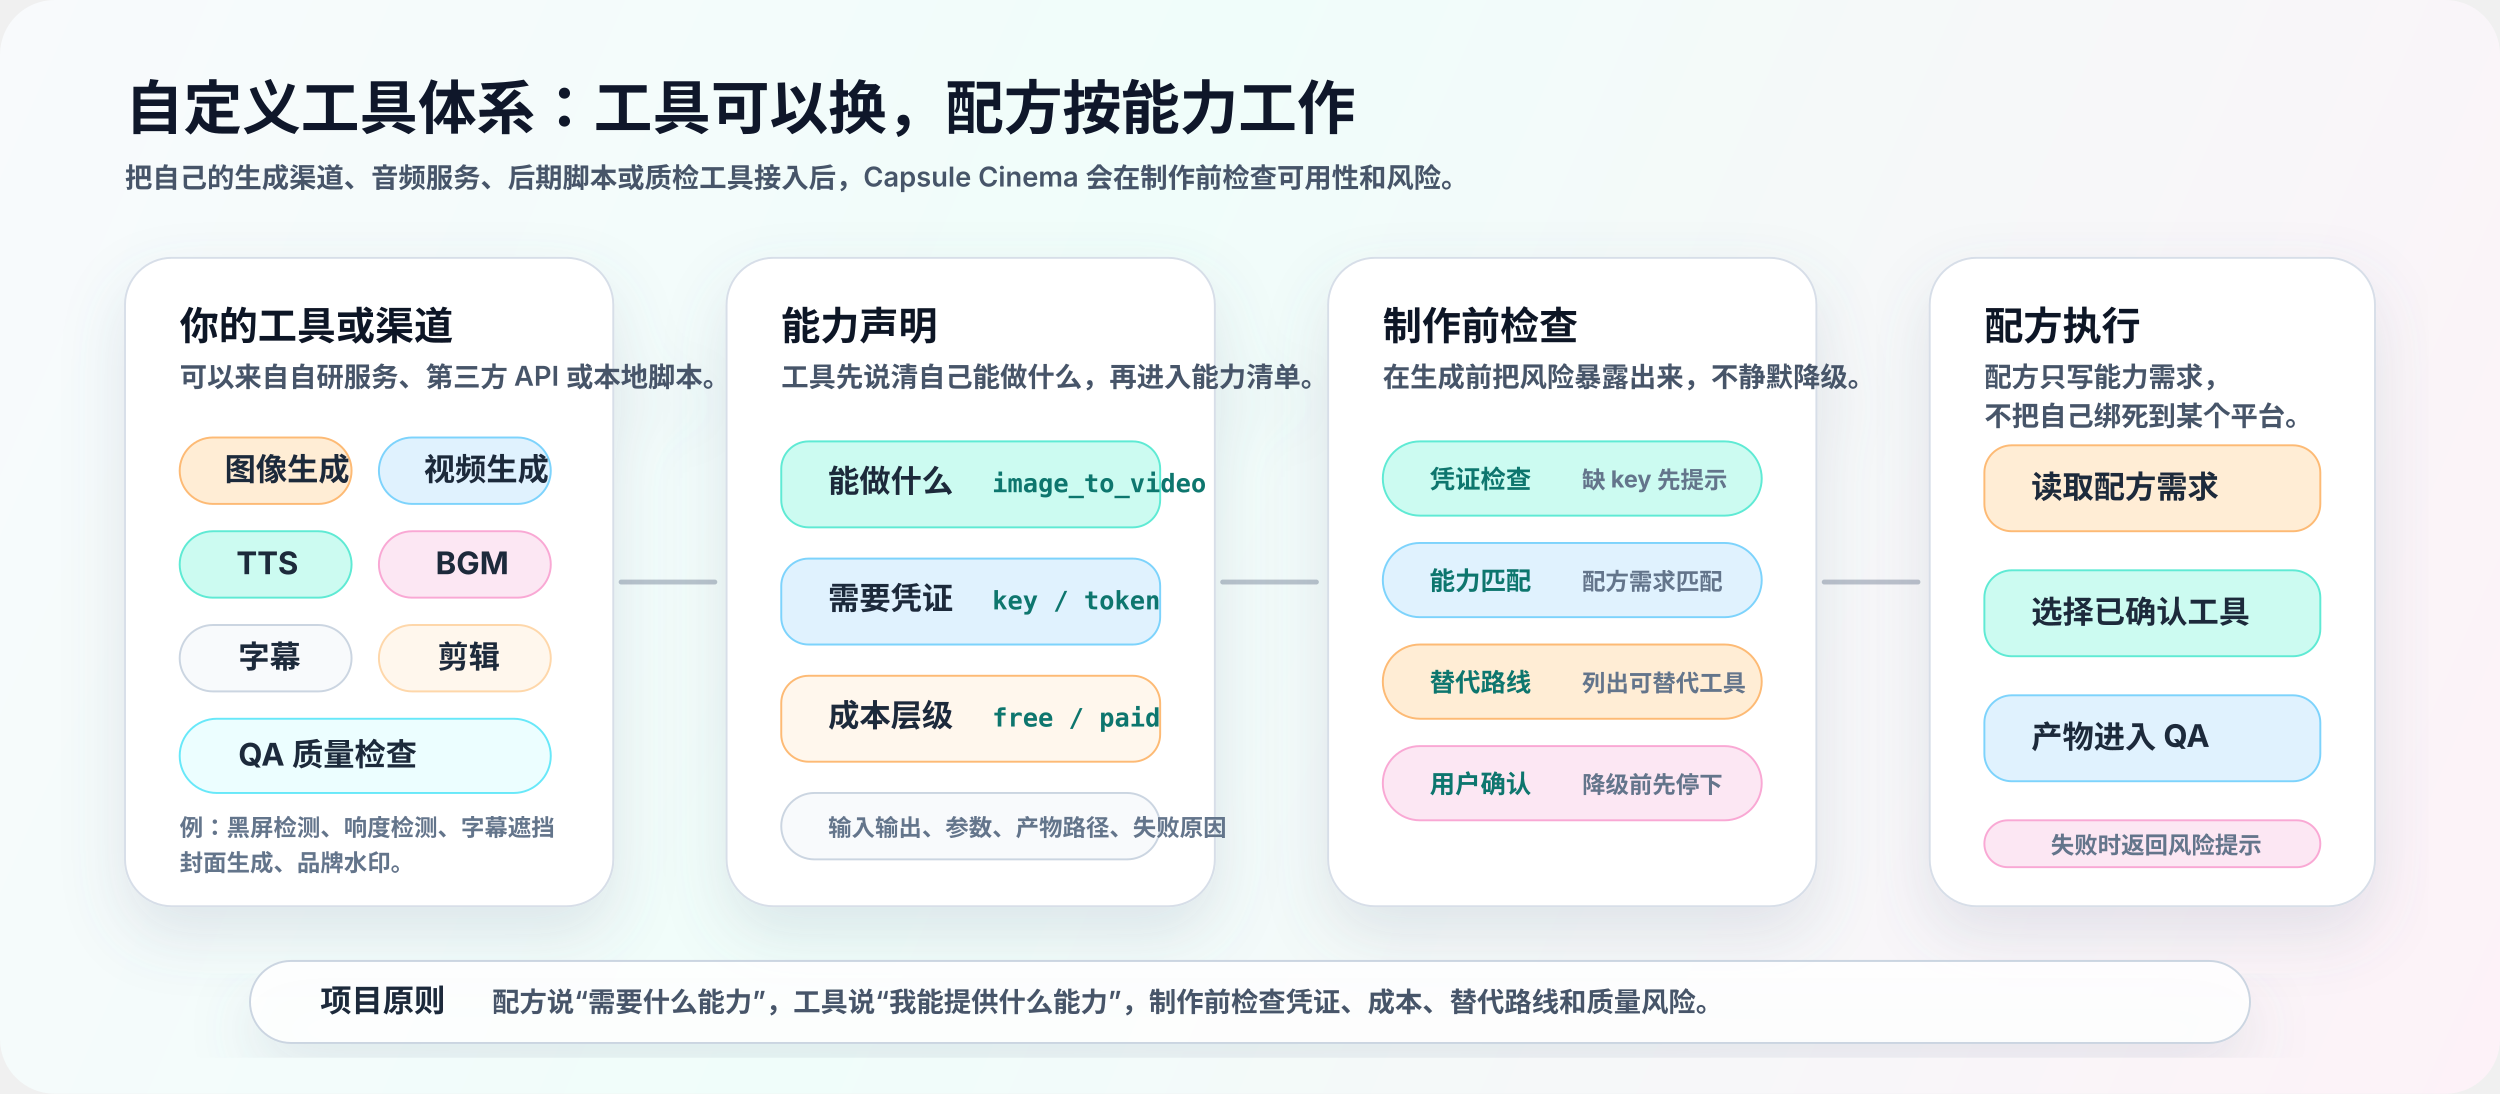
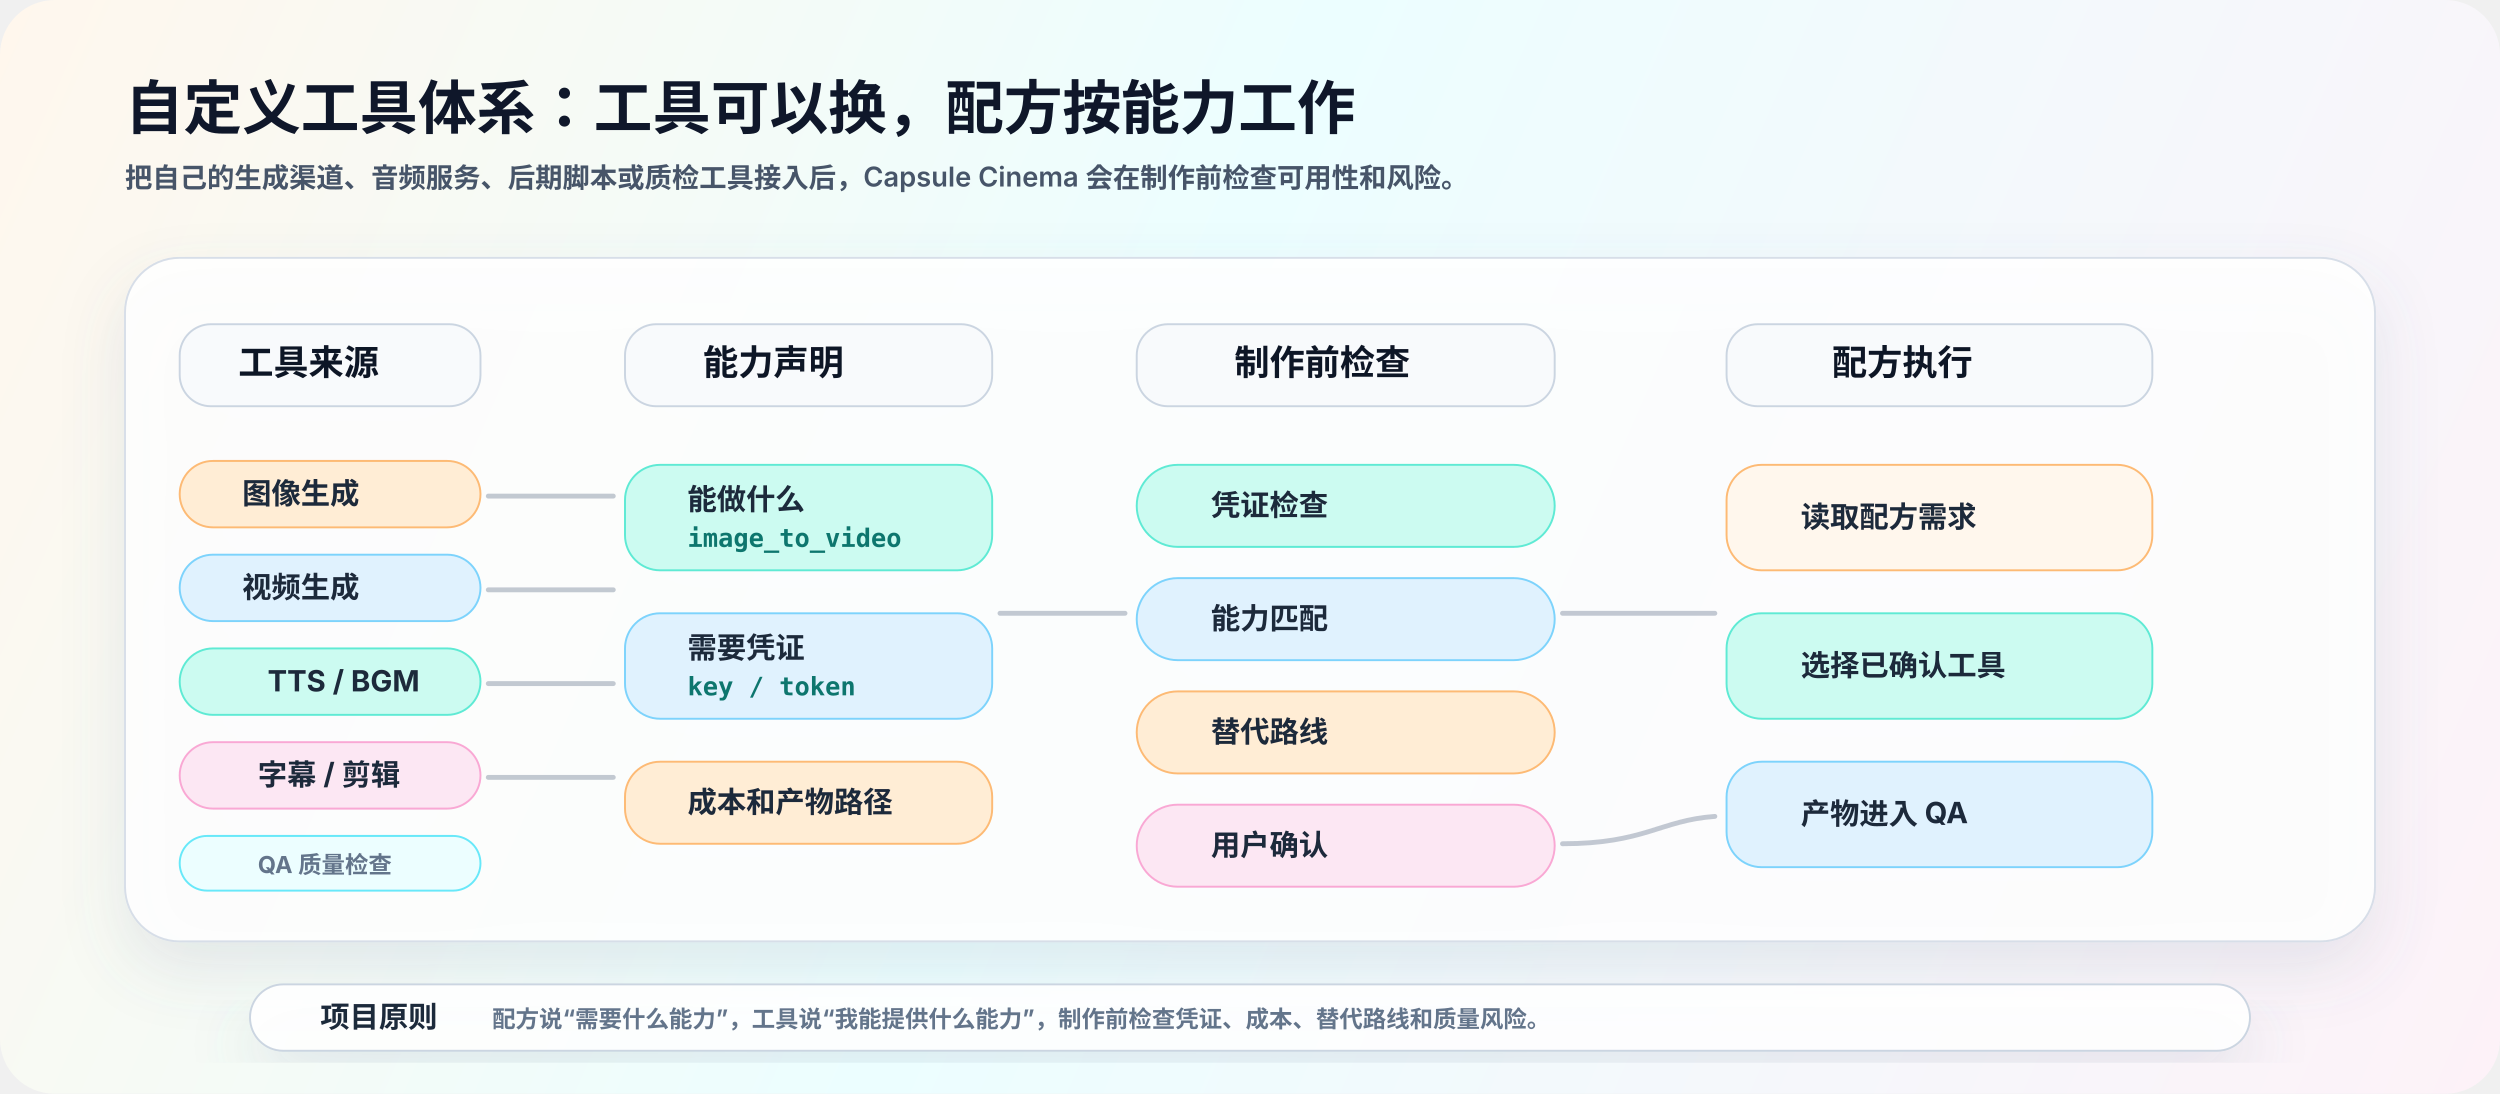
<svg xmlns="http://www.w3.org/2000/svg" width="1280" height="560" viewBox="0 0 1280 560" fill="none" role="img" aria-labelledby="title desc">
  <defs>
    <linearGradient id="bg" x1="0" y1="0" x2="1280" y2="560" gradientUnits="userSpaceOnUse">
-       <stop stop-color="#F8FAFC" />
-       <stop offset="0.42" stop-color="#F0FDFA" />
+       <stop stop-color="#FFF7ED" />
+       <stop offset="0.45" stop-color="#ECFEFF" />
      <stop offset="1" stop-color="#FDF2F8" />
    </linearGradient>
    <filter id="shadow" x="-12%" y="-18%" width="124%" height="136%" color-interpolation-filters="sRGB">
      <feDropShadow dx="0" dy="14" stdDeviation="16" flood-color="#64748B" flood-opacity="0.16" />
    </filter>
    <style>
      .title { font: 750 30px -apple-system, BlinkMacSystemFont, "Segoe UI", sans-serif; fill: #0F172A; }
-       .section { font: 750 20px -apple-system, BlinkMacSystemFont, "Segoe UI", sans-serif; fill: #111827; }
-       .label { font: 700 16px -apple-system, BlinkMacSystemFont, "Segoe UI", sans-serif; fill: #1E293B; }
+       .section { font: 750 18px -apple-system, BlinkMacSystemFont, "Segoe UI", sans-serif; fill: #111827; }
+       .label { font: 700 15px -apple-system, BlinkMacSystemFont, "Segoe UI", sans-serif; fill: #1E293B; }
      .body { font: 600 14px -apple-system, BlinkMacSystemFont, "Segoe UI", sans-serif; fill: #475569; }
      .tiny { font: 650 12px -apple-system, BlinkMacSystemFont, "Segoe UI", sans-serif; fill: #64748B; }
      .code { font: 700 13px ui-monospace, SFMono-Regular, Menlo, monospace; fill: #0F766E; }
-       .line { stroke: #64748B; stroke-opacity: 0.42; stroke-width: 2.5; stroke-linecap: round; }
-       .check { font: 800 13px -apple-system, BlinkMacSystemFont, "Segoe UI", sans-serif; fill: #0F766E; }
+       .line { stroke: #64748B; stroke-opacity: 0.38; stroke-width: 2.5; stroke-linecap: round; }
    </style>
  </defs>
  <rect width="1280" height="560" rx="28" fill="url(#bg)" />
  <text x="64" y="66" class="title">自定义工具体系：工具可以换，配方按能力工作</text>
  <text x="64" y="96" class="body">把自己的生成渠道、音频服务、后期脚本或质检工具接入后，Capsule Cinema 会在制作前检查可用性和风险。</text>
  <g filter="url(#shadow)">
-     <rect x="64" y="132" width="250" height="332" rx="24" fill="#FFFFFF" stroke="#D7DEE8" />
-     <text x="92" y="174" class="section">你的工具或渠道</text>
-     <text x="92" y="198" class="body">可以来自自研服务、第三方 API 或本地脚本。</text>
-     <rect x="92" y="224" width="88" height="34" rx="17" fill="#FFEDD5" stroke="#FDBA74" />
-     <text x="115" y="246" class="label">图像生成</text>
-     <rect x="194" y="224" width="88" height="34" rx="17" fill="#E0F2FE" stroke="#7DD3FC" />
-     <text x="217" y="246" class="label">视频生成</text>
-     <rect x="92" y="272" width="88" height="34" rx="17" fill="#CCFBF1" stroke="#5EEAD4" />
-     <text x="121" y="294" class="label">TTS</text>
-     <rect x="194" y="272" width="88" height="34" rx="17" fill="#FCE7F3" stroke="#F9A8D4" />
-     <text x="223" y="294" class="label">BGM</text>
-     <rect x="92" y="320" width="88" height="34" rx="17" fill="#F8FAFC" stroke="#CBD5E1" />
-     <text x="122" y="342" class="label">字幕</text>
-     <rect x="194" y="320" width="88" height="34" rx="17" fill="#FFF7ED" stroke="#FED7AA" />
-     <text x="224" y="342" class="label">剪辑</text>
-     <rect x="92" y="368" width="190" height="38" rx="19" fill="#ECFEFF" stroke="#67E8F9" />
-     <text x="122" y="392" class="label">QA 质量检查</text>
-     <text x="92" y="428" class="tiny">例：黑屏检测、响度检测、字幕遮挡</text>
-     <text x="92" y="446" class="tiny">封面生成、品牌水印。</text>
+     <rect x="64" y="132" width="1152" height="350" rx="28" fill="#FFFFFF" fill-opacity="0.86" stroke="#D7DEE8" />
+     <rect x="92" y="166" width="154" height="42" rx="16" fill="#F8FAFC" stroke="#CBD5E1" />
+     <text x="122" y="192" class="section">工具来源</text>
+     <rect x="320" y="166" width="188" height="42" rx="16" fill="#F8FAFC" stroke="#CBD5E1" />
+     <text x="360" y="192" class="section">能力声明</text>
+     <rect x="582" y="166" width="214" height="42" rx="16" fill="#F8FAFC" stroke="#CBD5E1" />
+     <text x="632" y="192" class="section">制作前检查</text>
+     <rect x="884" y="166" width="218" height="42" rx="16" fill="#F8FAFC" stroke="#CBD5E1" />
+     <text x="938" y="192" class="section">配方执行</text>
+     <rect x="92" y="236" width="154" height="34" rx="17" fill="#FFEDD5" stroke="#FDBA74" />
+     <text x="124" y="258" class="label">图像生成</text>
+     <rect x="92" y="284" width="154" height="34" rx="17" fill="#E0F2FE" stroke="#7DD3FC" />
+     <text x="124" y="306" class="label">视频生成</text>
+     <rect x="92" y="332" width="154" height="34" rx="17" fill="#CCFBF1" stroke="#5EEAD4" />
+     <text x="137" y="354" class="label">TTS / BGM</text>
+     <rect x="92" y="380" width="154" height="34" rx="17" fill="#FCE7F3" stroke="#F9A8D4" />
+     <text x="132" y="402" class="label">字幕 / 剪辑</text>
+     <rect x="92" y="428" width="154" height="28" rx="14" fill="#ECFEFF" stroke="#67E8F9" />
+     <text x="132" y="447" class="tiny">QA 质量检查</text>
+     <rect x="320" y="238" width="188" height="54" rx="18" fill="#CCFBF1" stroke="#5EEAD4" />
+     <text x="352" y="261" class="label">能做什么</text>
+     <text x="352" y="280" class="code">image_to_video</text>
+     <rect x="320" y="314" width="188" height="54" rx="18" fill="#E0F2FE" stroke="#7DD3FC" />
+     <text x="352" y="337" class="label">需要凭证</text>
+     <text x="352" y="356" class="code">key / token</text>
+     <rect x="320" y="390" width="188" height="42" rx="18" fill="#FFEDD5" stroke="#FDBA74" />
+     <text x="352" y="416" class="label">成本和产物路径</text>
+     <rect x="582" y="238" width="214" height="42" rx="21" fill="#CCFBF1" stroke="#5EEAD4" />
+     <text x="620" y="264" class="label">凭证检查</text>
+     <rect x="582" y="296" width="214" height="42" rx="21" fill="#E0F2FE" stroke="#7DD3FC" />
+     <text x="620" y="322" class="label">能力匹配</text>
+     <rect x="582" y="354" width="214" height="42" rx="21" fill="#FFEDD5" stroke="#FDBA74" />
+     <text x="620" y="380" class="label">替代路线</text>
+     <rect x="582" y="412" width="214" height="42" rx="21" fill="#FCE7F3" stroke="#F9A8D4" />
+     <text x="620" y="438" class="label">用户确认</text>
+     <rect x="884" y="238" width="218" height="54" rx="18" fill="#FFF7ED" stroke="#FDBA74" />
+     <text x="922" y="270" class="label">读取配方需求</text>
+     <rect x="884" y="314" width="218" height="54" rx="18" fill="#CCFBF1" stroke="#5EEAD4" />
+     <text x="922" y="346" class="label">选择已确认工具</text>
+     <rect x="884" y="390" width="218" height="54" rx="18" fill="#E0F2FE" stroke="#7DD3FC" />
+     <text x="922" y="422" class="label">产物进入 QA</text>
  </g>
+   <path d="M250 254 H314" class="line" />
+   <path d="M250 302 H314" class="line" />
+   <path d="M250 350 H314" class="line" />
+   <path d="M250 398 H314" class="line" />
+   <path d="M512 314 H576" class="line" />
+   <path d="M800 314 H878" class="line" />
+   <path d="M800 432 C842 432 850 420 878 418" class="line" />
  <g filter="url(#shadow)">
-     <rect x="372" y="132" width="250" height="332" rx="24" fill="#FFFFFF" stroke="#D7DEE8" />
-     <text x="400" y="174" class="section">能力声明</text>
-     <text x="400" y="198" class="body">工具先说清自己能做什么，再进入能力清单。</text>
-     <rect x="400" y="226" width="194" height="44" rx="14" fill="#CCFBF1" stroke="#5EEAD4" />
-     <text x="424" y="252" class="label">能做什么</text>
-     <text x="508" y="252" class="code">image_to_video</text>
-     <rect x="400" y="286" width="194" height="44" rx="14" fill="#E0F2FE" stroke="#7DD3FC" />
-     <text x="424" y="312" class="label">需要凭证</text>
-     <text x="508" y="312" class="code">key / token</text>
-     <rect x="400" y="346" width="194" height="44" rx="14" fill="#FFF7ED" stroke="#FDBA74" />
-     <text x="424" y="372" class="label">成本层级</text>
-     <text x="508" y="372" class="code">free / paid</text>
-     <rect x="400" y="406" width="194" height="34" rx="17" fill="#F8FAFC" stroke="#CBD5E1" />
-     <text x="424" y="428" class="tiny">输入输出、参数、产物路径、失败原因</text>
-   </g>
-   <g filter="url(#shadow)">
-     <rect x="680" y="132" width="250" height="332" rx="24" fill="#FFFFFF" stroke="#D7DEE8" />
-     <text x="708" y="174" class="section">制作前检查</text>
-     <text x="708" y="198" class="body">在生成前把风险暴露出来，不静默降级。</text>
-     <rect x="708" y="226" width="194" height="38" rx="19" fill="#CCFBF1" stroke="#5EEAD4" />
-     <text x="732" y="250" class="check">凭证检查</text>
-     <text x="810" y="250" class="tiny">缺 key 先提示</text>
-     <rect x="708" y="278" width="194" height="38" rx="19" fill="#E0F2FE" stroke="#7DD3FC" />
-     <text x="732" y="302" class="check">能力匹配</text>
-     <text x="810" y="302" class="tiny">配方需求匹配</text>
-     <rect x="708" y="330" width="194" height="38" rx="19" fill="#FFEDD5" stroke="#FDBA74" />
-     <text x="732" y="354" class="check">替代路线</text>
-     <text x="810" y="354" class="tiny">列出可替代工具</text>
-     <rect x="708" y="382" width="194" height="38" rx="19" fill="#FCE7F3" stroke="#F9A8D4" />
-     <text x="732" y="406" class="check">用户确认</text>
-     <text x="810" y="406" class="tiny">降级前先停下</text>
-   </g>
-   <g filter="url(#shadow)">
-     <rect x="988" y="132" width="228" height="332" rx="24" fill="#FFFFFF" stroke="#D7DEE8" />
-     <text x="1016" y="174" class="section">配方执行</text>
-     <text x="1016" y="198" class="body">配方只写能力需求，</text>
-     <text x="1016" y="218" class="body">不把自己绑死到某个平台。</text>
-     <rect x="1016" y="228" width="172" height="44" rx="14" fill="#FFEDD5" stroke="#FDBA74" />
-     <text x="1040" y="255" class="label">读取配方需求</text>
-     <rect x="1016" y="292" width="172" height="44" rx="14" fill="#CCFBF1" stroke="#5EEAD4" />
-     <text x="1040" y="319" class="label">选择已确认工具</text>
-     <rect x="1016" y="356" width="172" height="44" rx="14" fill="#E0F2FE" stroke="#7DD3FC" />
-     <text x="1040" y="383" class="label">产物进入 QA</text>
-     <rect x="1016" y="420" width="172" height="24" rx="12" fill="#FCE7F3" stroke="#F9A8D4" />
-     <text x="1050" y="437" class="tiny">失败时返回风险提示</text>
-   </g>
-   <path d="M318 298 H366" class="line" />
-   <path d="M626 298 H674" class="line" />
-   <path d="M934 298 H982" class="line" />
-   <g filter="url(#shadow)">
-     <rect x="128" y="492" width="1024" height="42" rx="21" fill="#FFFFFF" fill-opacity="0.86" stroke="#CBD5E1" />
-     <text x="164" y="518" class="label">项目原则</text>
-     <text x="252" y="518" class="body">配方说“需要什么能力”，工具说“我能提供什么能力”，制作前检查凭证、成本、替代路线和质量风险。</text>
+     <rect x="128" y="504" width="1024" height="34" rx="17" fill="#FFFFFF" fill-opacity="0.88" stroke="#CBD5E1" />
+     <text x="164" y="526" class="label">项目原则</text>
+     <text x="252" y="526" class="tiny">配方说“需要什么能力”，工具说“我能提供什么能力”，制作前检查凭证、成本、替代路线和质量风险。</text>
  </g>
</svg>
